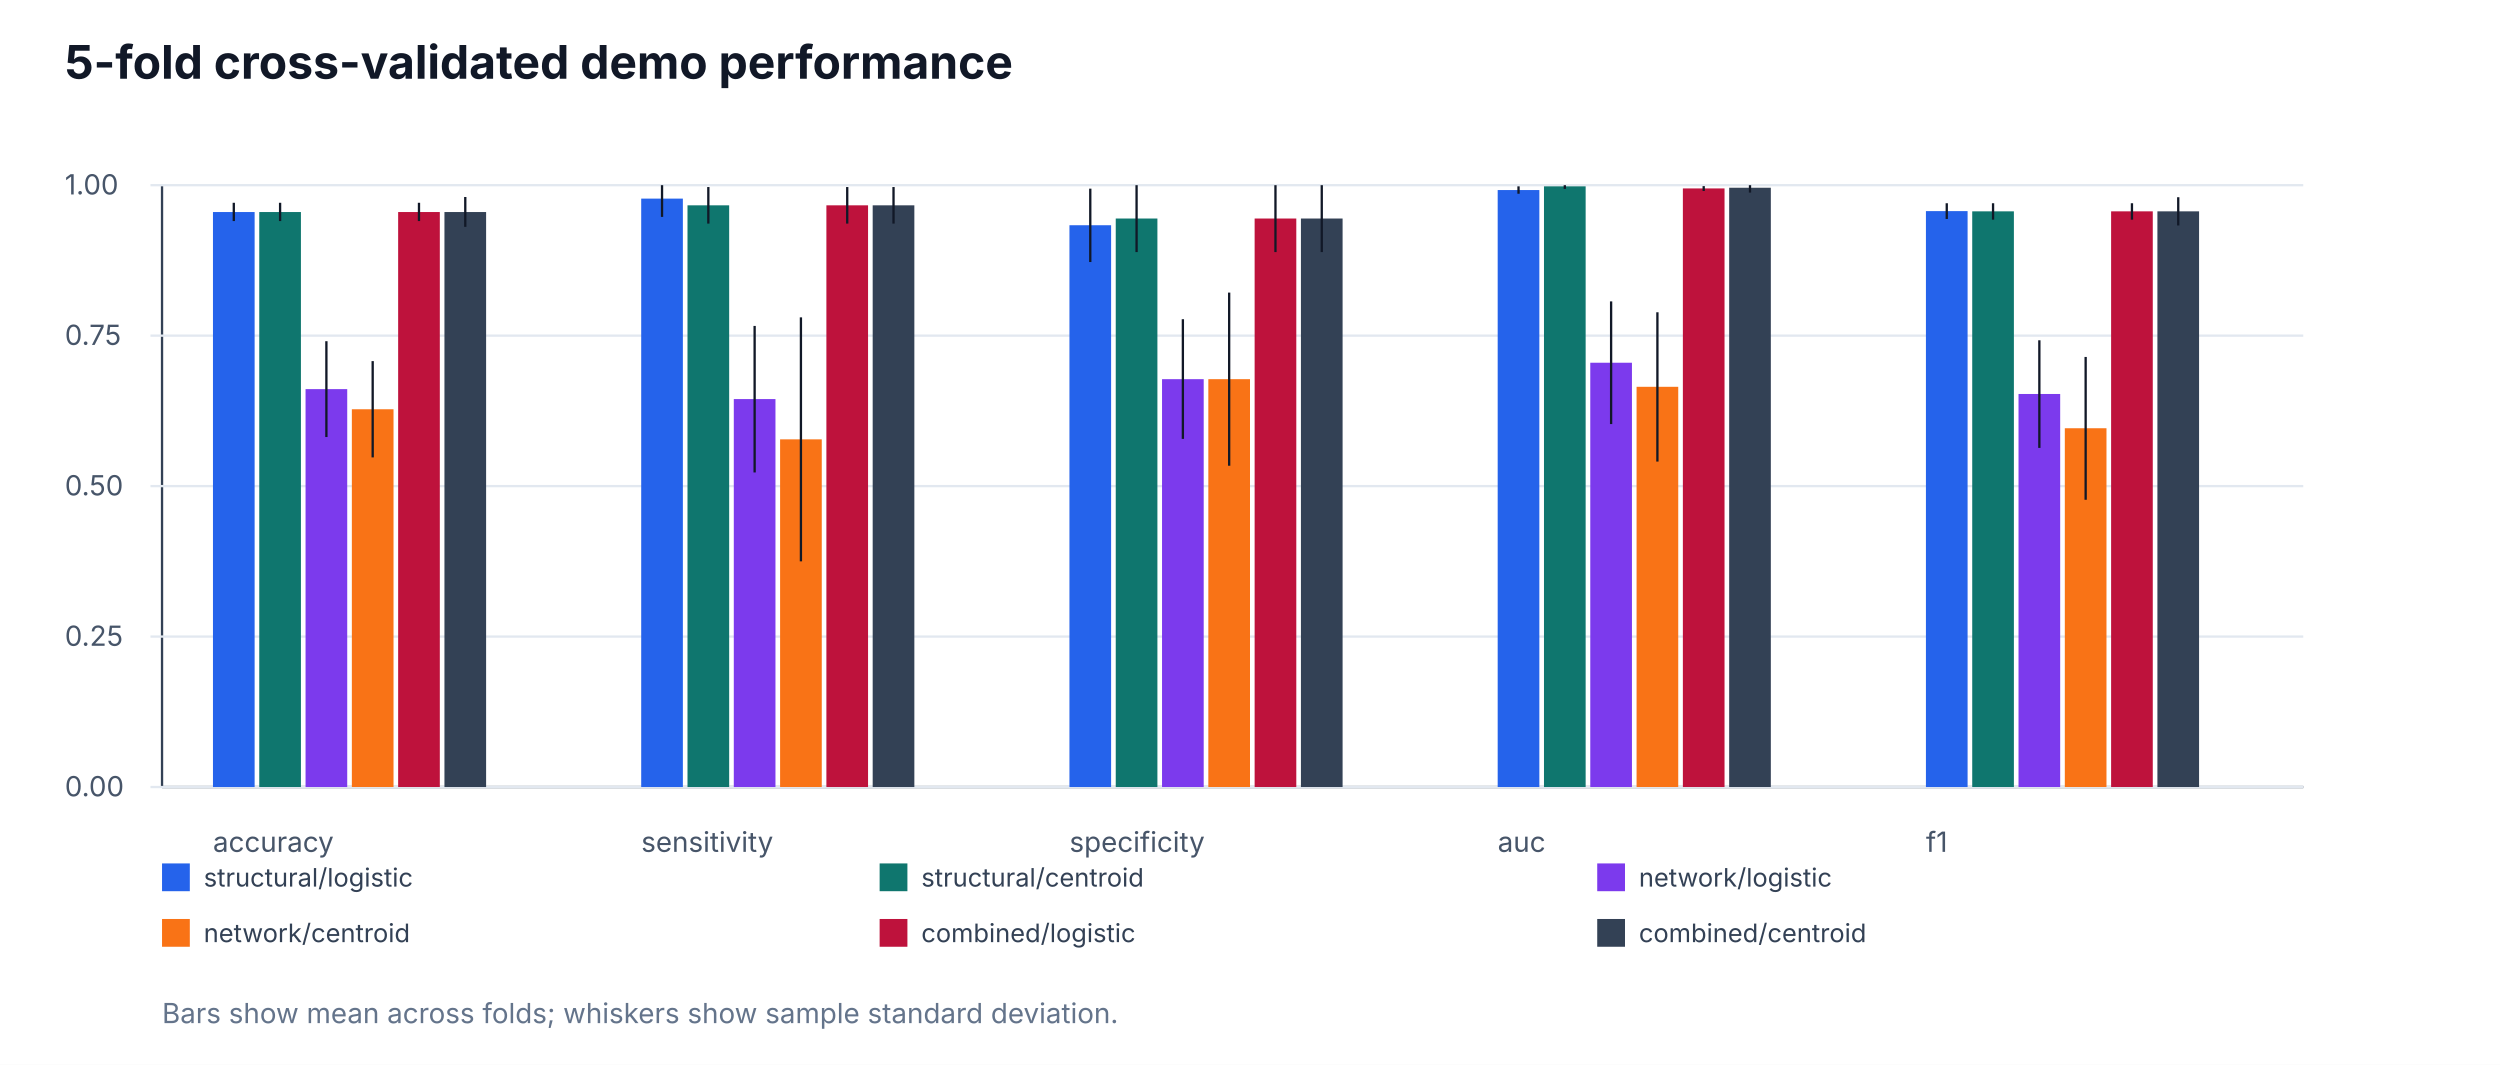
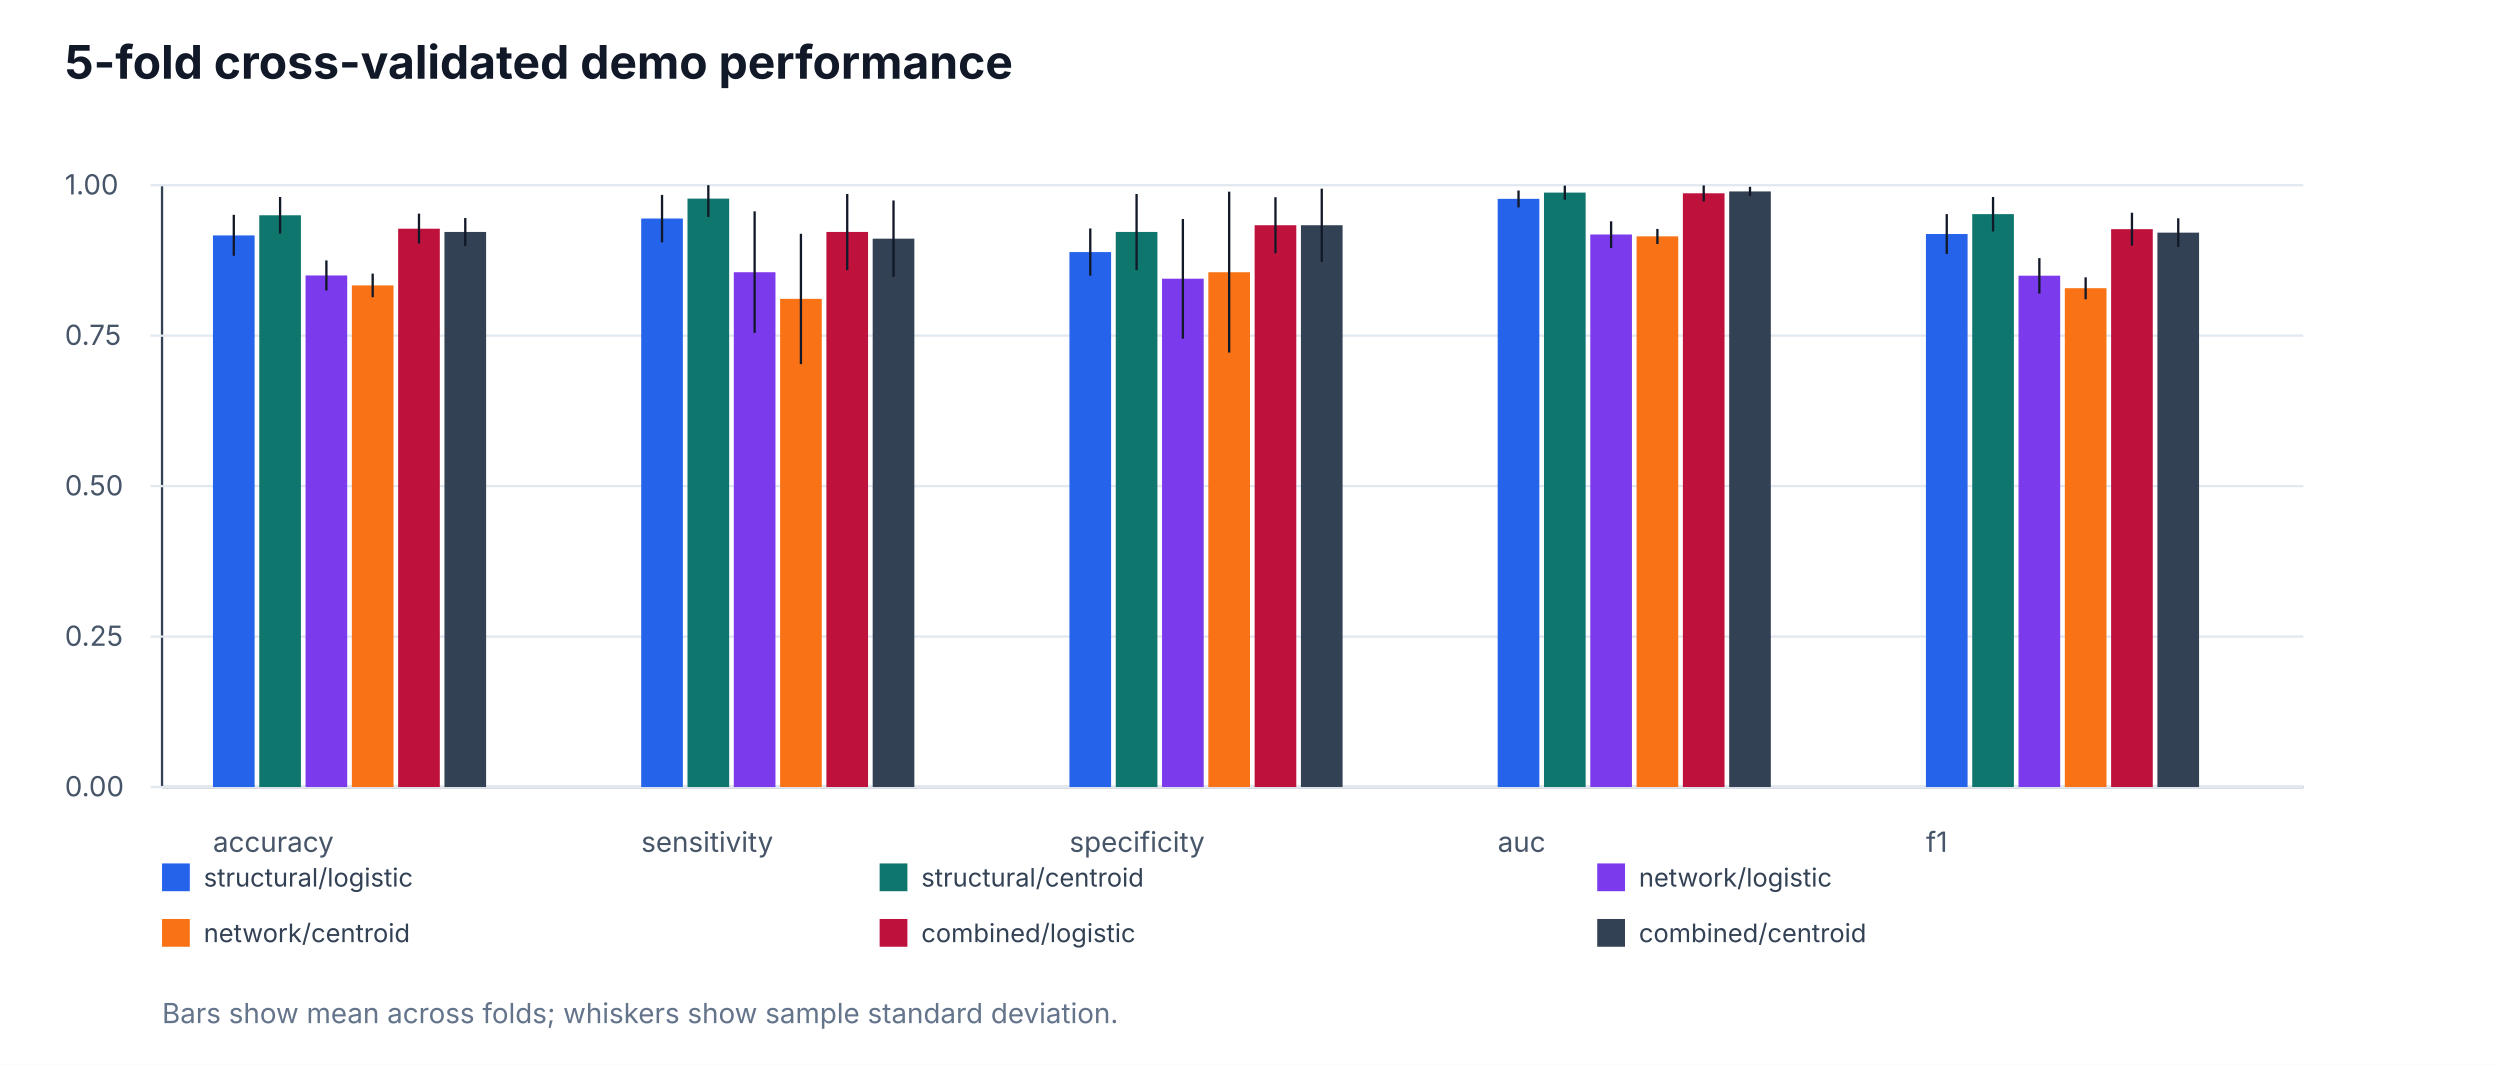
<svg xmlns="http://www.w3.org/2000/svg" width="1080" height="460" viewBox="0 0 1080 460">
  <style>.heading{font:700 20px -apple-system,BlinkMacSystemFont,"Segoe UI",sans-serif;fill:#111827}.axis{font:12px -apple-system,BlinkMacSystemFont,"Segoe UI",sans-serif;fill:#475569}.legend{font:11px -apple-system,BlinkMacSystemFont,"Segoe UI",sans-serif;fill:#334155}.note{font:12px -apple-system,BlinkMacSystemFont,"Segoe UI",sans-serif;fill:#64748b}</style>
  <rect width="1080" height="460" fill="#ffffff" />
  <text x="28" y="34" class="heading">5-fold cross-validated demo performance</text>
  <line x1="70" y1="340" x2="995" y2="340" stroke="#334155" />
  <line x1="70" y1="80" x2="70" y2="340" stroke="#334155" />
  <line x1="65" y1="340.0" x2="995" y2="340.0" stroke="#e2e8f0" />
  <text x="28" y="344.0" class="axis">0.00</text>
  <line x1="65" y1="275.0" x2="995" y2="275.0" stroke="#e2e8f0" />
  <text x="28" y="279.0" class="axis">0.25</text>
  <line x1="65" y1="210.0" x2="995" y2="210.0" stroke="#e2e8f0" />
  <text x="28" y="214.0" class="axis">0.50</text>
  <line x1="65" y1="145.0" x2="995" y2="145.0" stroke="#e2e8f0" />
  <text x="28" y="149.0" class="axis">0.75</text>
  <line x1="65" y1="80.0" x2="995" y2="80.0" stroke="#e2e8f0" />
  <text x="28" y="84.0" class="axis">1.00</text>
  <text x="92" y="368" class="axis">accuracy</text>
-   <rect x="92" y="91.6" width="18" height="248.4" fill="#2563eb" />
-   <line x1="101.0" y1="87.6" x2="101.0" y2="95.5" stroke="#111827" stroke-width="1" />
-   <rect x="112" y="91.6" width="18" height="248.4" fill="#0f766e" />
-   <line x1="121.0" y1="87.6" x2="121.0" y2="95.5" stroke="#111827" stroke-width="1" />
-   <rect x="132" y="168.1" width="18" height="171.9" fill="#7c3aed" />
-   <line x1="141.0" y1="147.4" x2="141.0" y2="188.8" stroke="#111827" stroke-width="1" />
-   <rect x="152" y="176.8" width="18" height="163.2" fill="#f97316" />
-   <line x1="161.0" y1="156.0" x2="161.0" y2="197.6" stroke="#111827" stroke-width="1" />
-   <rect x="172" y="91.6" width="18" height="248.4" fill="#be123c" />
-   <line x1="181.0" y1="87.6" x2="181.0" y2="95.5" stroke="#111827" stroke-width="1" />
-   <rect x="192" y="91.6" width="18" height="248.4" fill="#334155" />
-   <line x1="201.0" y1="85.1" x2="201.0" y2="98.0" stroke="#111827" stroke-width="1" />
+   <rect x="92" y="101.7" width="18" height="238.3" fill="#2563eb" />
+   <line x1="101.0" y1="92.8" x2="101.0" y2="110.5" stroke="#111827" stroke-width="1" />
+   <rect x="112" y="93.0" width="18" height="247.0" fill="#0f766e" />
+   <line x1="121.0" y1="85.1" x2="121.0" y2="100.9" stroke="#111827" stroke-width="1" />
+   <rect x="132" y="119.0" width="18" height="221.0" fill="#7c3aed" />
+   <line x1="141.0" y1="112.5" x2="141.0" y2="125.5" stroke="#111827" stroke-width="1" />
+   <rect x="152" y="123.3" width="18" height="216.7" fill="#f97316" />
+   <line x1="161.0" y1="118.2" x2="161.0" y2="128.4" stroke="#111827" stroke-width="1" />
+   <rect x="172" y="98.8" width="18" height="241.2" fill="#be123c" />
+   <line x1="181.0" y1="92.3" x2="181.0" y2="105.2" stroke="#111827" stroke-width="1" />
+   <rect x="192" y="100.2" width="18" height="239.8" fill="#334155" />
+   <line x1="201.0" y1="94.2" x2="201.0" y2="106.3" stroke="#111827" stroke-width="1" />
  <text x="277" y="368" class="axis">sensitivity</text>
-   <rect x="277" y="85.8" width="18" height="254.2" fill="#2563eb" />
-   <line x1="286.0" y1="80.0" x2="286.0" y2="93.7" stroke="#111827" stroke-width="1" />
-   <rect x="297" y="88.7" width="18" height="251.3" fill="#0f766e" />
-   <line x1="306.0" y1="80.8" x2="306.0" y2="96.6" stroke="#111827" stroke-width="1" />
-   <rect x="317" y="172.4" width="18" height="167.6" fill="#7c3aed" />
-   <line x1="326.0" y1="140.8" x2="326.0" y2="204.1" stroke="#111827" stroke-width="1" />
-   <rect x="337" y="189.8" width="18" height="150.2" fill="#f97316" />
-   <line x1="346.0" y1="137.1" x2="346.0" y2="242.5" stroke="#111827" stroke-width="1" />
-   <rect x="357" y="88.7" width="18" height="251.3" fill="#be123c" />
-   <line x1="366.0" y1="80.8" x2="366.0" y2="96.6" stroke="#111827" stroke-width="1" />
-   <rect x="377" y="88.7" width="18" height="251.3" fill="#334155" />
-   <line x1="386.0" y1="80.8" x2="386.0" y2="96.6" stroke="#111827" stroke-width="1" />
+   <rect x="277" y="94.4" width="18" height="245.6" fill="#2563eb" />
+   <line x1="286.0" y1="84.2" x2="286.0" y2="104.7" stroke="#111827" stroke-width="1" />
+   <rect x="297" y="85.8" width="18" height="254.2" fill="#0f766e" />
+   <line x1="306.0" y1="80.0" x2="306.0" y2="93.7" stroke="#111827" stroke-width="1" />
+   <rect x="317" y="117.6" width="18" height="222.4" fill="#7c3aed" />
+   <line x1="326.0" y1="91.3" x2="326.0" y2="143.8" stroke="#111827" stroke-width="1" />
+   <rect x="337" y="129.1" width="18" height="210.9" fill="#f97316" />
+   <line x1="346.0" y1="101.0" x2="346.0" y2="157.3" stroke="#111827" stroke-width="1" />
+   <rect x="357" y="100.2" width="18" height="239.8" fill="#be123c" />
+   <line x1="366.0" y1="83.8" x2="366.0" y2="116.7" stroke="#111827" stroke-width="1" />
+   <rect x="377" y="103.1" width="18" height="236.9" fill="#334155" />
+   <line x1="386.0" y1="86.6" x2="386.0" y2="119.6" stroke="#111827" stroke-width="1" />
  <text x="462" y="368" class="axis">specificity</text>
-   <rect x="462" y="97.3" width="18" height="242.7" fill="#2563eb" />
-   <line x1="471.0" y1="81.5" x2="471.0" y2="113.2" stroke="#111827" stroke-width="1" />
-   <rect x="482" y="94.4" width="18" height="245.6" fill="#0f766e" />
-   <line x1="491.0" y1="80.0" x2="491.0" y2="108.9" stroke="#111827" stroke-width="1" />
-   <rect x="502" y="163.8" width="18" height="176.2" fill="#7c3aed" />
-   <line x1="511.0" y1="137.9" x2="511.0" y2="189.6" stroke="#111827" stroke-width="1" />
-   <rect x="522" y="163.8" width="18" height="176.2" fill="#f97316" />
-   <line x1="531.0" y1="126.4" x2="531.0" y2="201.2" stroke="#111827" stroke-width="1" />
-   <rect x="542" y="94.4" width="18" height="245.6" fill="#be123c" />
-   <line x1="551.0" y1="80.0" x2="551.0" y2="108.9" stroke="#111827" stroke-width="1" />
-   <rect x="562" y="94.4" width="18" height="245.6" fill="#334155" />
-   <line x1="571.0" y1="80.0" x2="571.0" y2="108.9" stroke="#111827" stroke-width="1" />
+   <rect x="462" y="108.9" width="18" height="231.1" fill="#2563eb" />
+   <line x1="471.0" y1="98.7" x2="471.0" y2="119.1" stroke="#111827" stroke-width="1" />
+   <rect x="482" y="100.2" width="18" height="239.8" fill="#0f766e" />
+   <line x1="491.0" y1="83.8" x2="491.0" y2="116.7" stroke="#111827" stroke-width="1" />
+   <rect x="502" y="120.4" width="18" height="219.6" fill="#7c3aed" />
+   <line x1="511.0" y1="94.6" x2="511.0" y2="146.3" stroke="#111827" stroke-width="1" />
+   <rect x="522" y="117.6" width="18" height="222.4" fill="#f97316" />
+   <line x1="531.0" y1="82.8" x2="531.0" y2="152.3" stroke="#111827" stroke-width="1" />
+   <rect x="542" y="97.3" width="18" height="242.7" fill="#be123c" />
+   <line x1="551.0" y1="85.2" x2="551.0" y2="109.4" stroke="#111827" stroke-width="1" />
+   <rect x="562" y="97.3" width="18" height="242.7" fill="#334155" />
+   <line x1="571.0" y1="81.5" x2="571.0" y2="113.2" stroke="#111827" stroke-width="1" />
  <text x="647" y="368" class="axis">auc</text>
-   <rect x="647" y="82.1" width="18" height="257.9" fill="#2563eb" />
-   <line x1="656.0" y1="80.5" x2="656.0" y2="83.7" stroke="#111827" stroke-width="1" />
-   <rect x="667" y="80.5" width="18" height="259.5" fill="#0f766e" />
-   <line x1="676.0" y1="80.0" x2="676.0" y2="81.6" stroke="#111827" stroke-width="1" />
-   <rect x="687" y="156.7" width="18" height="183.3" fill="#7c3aed" />
-   <line x1="696.0" y1="130.2" x2="696.0" y2="183.2" stroke="#111827" stroke-width="1" />
-   <rect x="707" y="167.1" width="18" height="172.9" fill="#f97316" />
-   <line x1="716.0" y1="134.9" x2="716.0" y2="199.4" stroke="#111827" stroke-width="1" />
-   <rect x="727" y="81.4" width="18" height="258.6" fill="#be123c" />
-   <line x1="736.0" y1="80.4" x2="736.0" y2="82.5" stroke="#111827" stroke-width="1" />
-   <rect x="747" y="81.1" width="18" height="258.9" fill="#334155" />
-   <line x1="756.0" y1="80.0" x2="756.0" y2="83.2" stroke="#111827" stroke-width="1" />
+   <rect x="647" y="85.9" width="18" height="254.1" fill="#2563eb" />
+   <line x1="656.0" y1="82.3" x2="656.0" y2="89.6" stroke="#111827" stroke-width="1" />
+   <rect x="667" y="83.2" width="18" height="256.8" fill="#0f766e" />
+   <line x1="676.0" y1="80.2" x2="676.0" y2="86.3" stroke="#111827" stroke-width="1" />
+   <rect x="687" y="101.3" width="18" height="238.7" fill="#7c3aed" />
+   <line x1="696.0" y1="95.6" x2="696.0" y2="107.1" stroke="#111827" stroke-width="1" />
+   <rect x="707" y="102.1" width="18" height="237.9" fill="#f97316" />
+   <line x1="716.0" y1="98.9" x2="716.0" y2="105.4" stroke="#111827" stroke-width="1" />
+   <rect x="727" y="83.5" width="18" height="256.5" fill="#be123c" />
+   <line x1="736.0" y1="80.1" x2="736.0" y2="87.0" stroke="#111827" stroke-width="1" />
+   <rect x="747" y="82.7" width="18" height="257.3" fill="#334155" />
+   <line x1="756.0" y1="80.7" x2="756.0" y2="84.7" stroke="#111827" stroke-width="1" />
  <text x="832" y="368" class="axis">f1</text>
-   <rect x="832" y="91.2" width="18" height="248.8" fill="#2563eb" />
-   <line x1="841.0" y1="87.8" x2="841.0" y2="94.6" stroke="#111827" stroke-width="1" />
-   <rect x="852" y="91.3" width="18" height="248.7" fill="#0f766e" />
-   <line x1="861.0" y1="87.8" x2="861.0" y2="94.9" stroke="#111827" stroke-width="1" />
-   <rect x="872" y="170.2" width="18" height="169.8" fill="#7c3aed" />
-   <line x1="881.0" y1="147.0" x2="881.0" y2="193.5" stroke="#111827" stroke-width="1" />
-   <rect x="892" y="185.0" width="18" height="155.0" fill="#f97316" />
-   <line x1="901.0" y1="154.2" x2="901.0" y2="215.9" stroke="#111827" stroke-width="1" />
-   <rect x="912" y="91.3" width="18" height="248.7" fill="#be123c" />
-   <line x1="921.0" y1="87.8" x2="921.0" y2="94.9" stroke="#111827" stroke-width="1" />
-   <rect x="932" y="91.3" width="18" height="248.7" fill="#334155" />
-   <line x1="941.0" y1="85.2" x2="941.0" y2="97.4" stroke="#111827" stroke-width="1" />
+   <rect x="832" y="101.1" width="18" height="238.9" fill="#2563eb" />
+   <line x1="841.0" y1="92.5" x2="841.0" y2="109.7" stroke="#111827" stroke-width="1" />
+   <rect x="852" y="92.5" width="18" height="247.5" fill="#0f766e" />
+   <line x1="861.0" y1="85.1" x2="861.0" y2="100.0" stroke="#111827" stroke-width="1" />
+   <rect x="872" y="119.1" width="18" height="220.9" fill="#7c3aed" />
+   <line x1="881.0" y1="111.5" x2="881.0" y2="126.8" stroke="#111827" stroke-width="1" />
+   <rect x="892" y="124.5" width="18" height="215.5" fill="#f97316" />
+   <line x1="901.0" y1="119.8" x2="901.0" y2="129.3" stroke="#111827" stroke-width="1" />
+   <rect x="912" y="99.0" width="18" height="241.0" fill="#be123c" />
+   <line x1="921.0" y1="91.9" x2="921.0" y2="106.1" stroke="#111827" stroke-width="1" />
+   <rect x="932" y="100.5" width="18" height="239.5" fill="#334155" />
+   <line x1="941.0" y1="94.3" x2="941.0" y2="106.7" stroke="#111827" stroke-width="1" />
  <rect x="70" y="373" width="12" height="12" fill="#2563eb" />
  <text x="88" y="383" class="legend">structural/logistic</text>
  <rect x="380" y="373" width="12" height="12" fill="#0f766e" />
  <text x="398" y="383" class="legend">structural/centroid</text>
  <rect x="690" y="373" width="12" height="12" fill="#7c3aed" />
  <text x="708" y="383" class="legend">network/logistic</text>
  <rect x="70" y="397" width="12" height="12" fill="#f97316" />
  <text x="88" y="407" class="legend">network/centroid</text>
  <rect x="380" y="397" width="12" height="12" fill="#be123c" />
  <text x="398" y="407" class="legend">combined/logistic</text>
  <rect x="690" y="397" width="12" height="12" fill="#334155" />
  <text x="708" y="407" class="legend">combined/centroid</text>
  <text x="70" y="442" class="note">Bars show mean across folds; whiskers show sample standard deviation.</text>
</svg>
